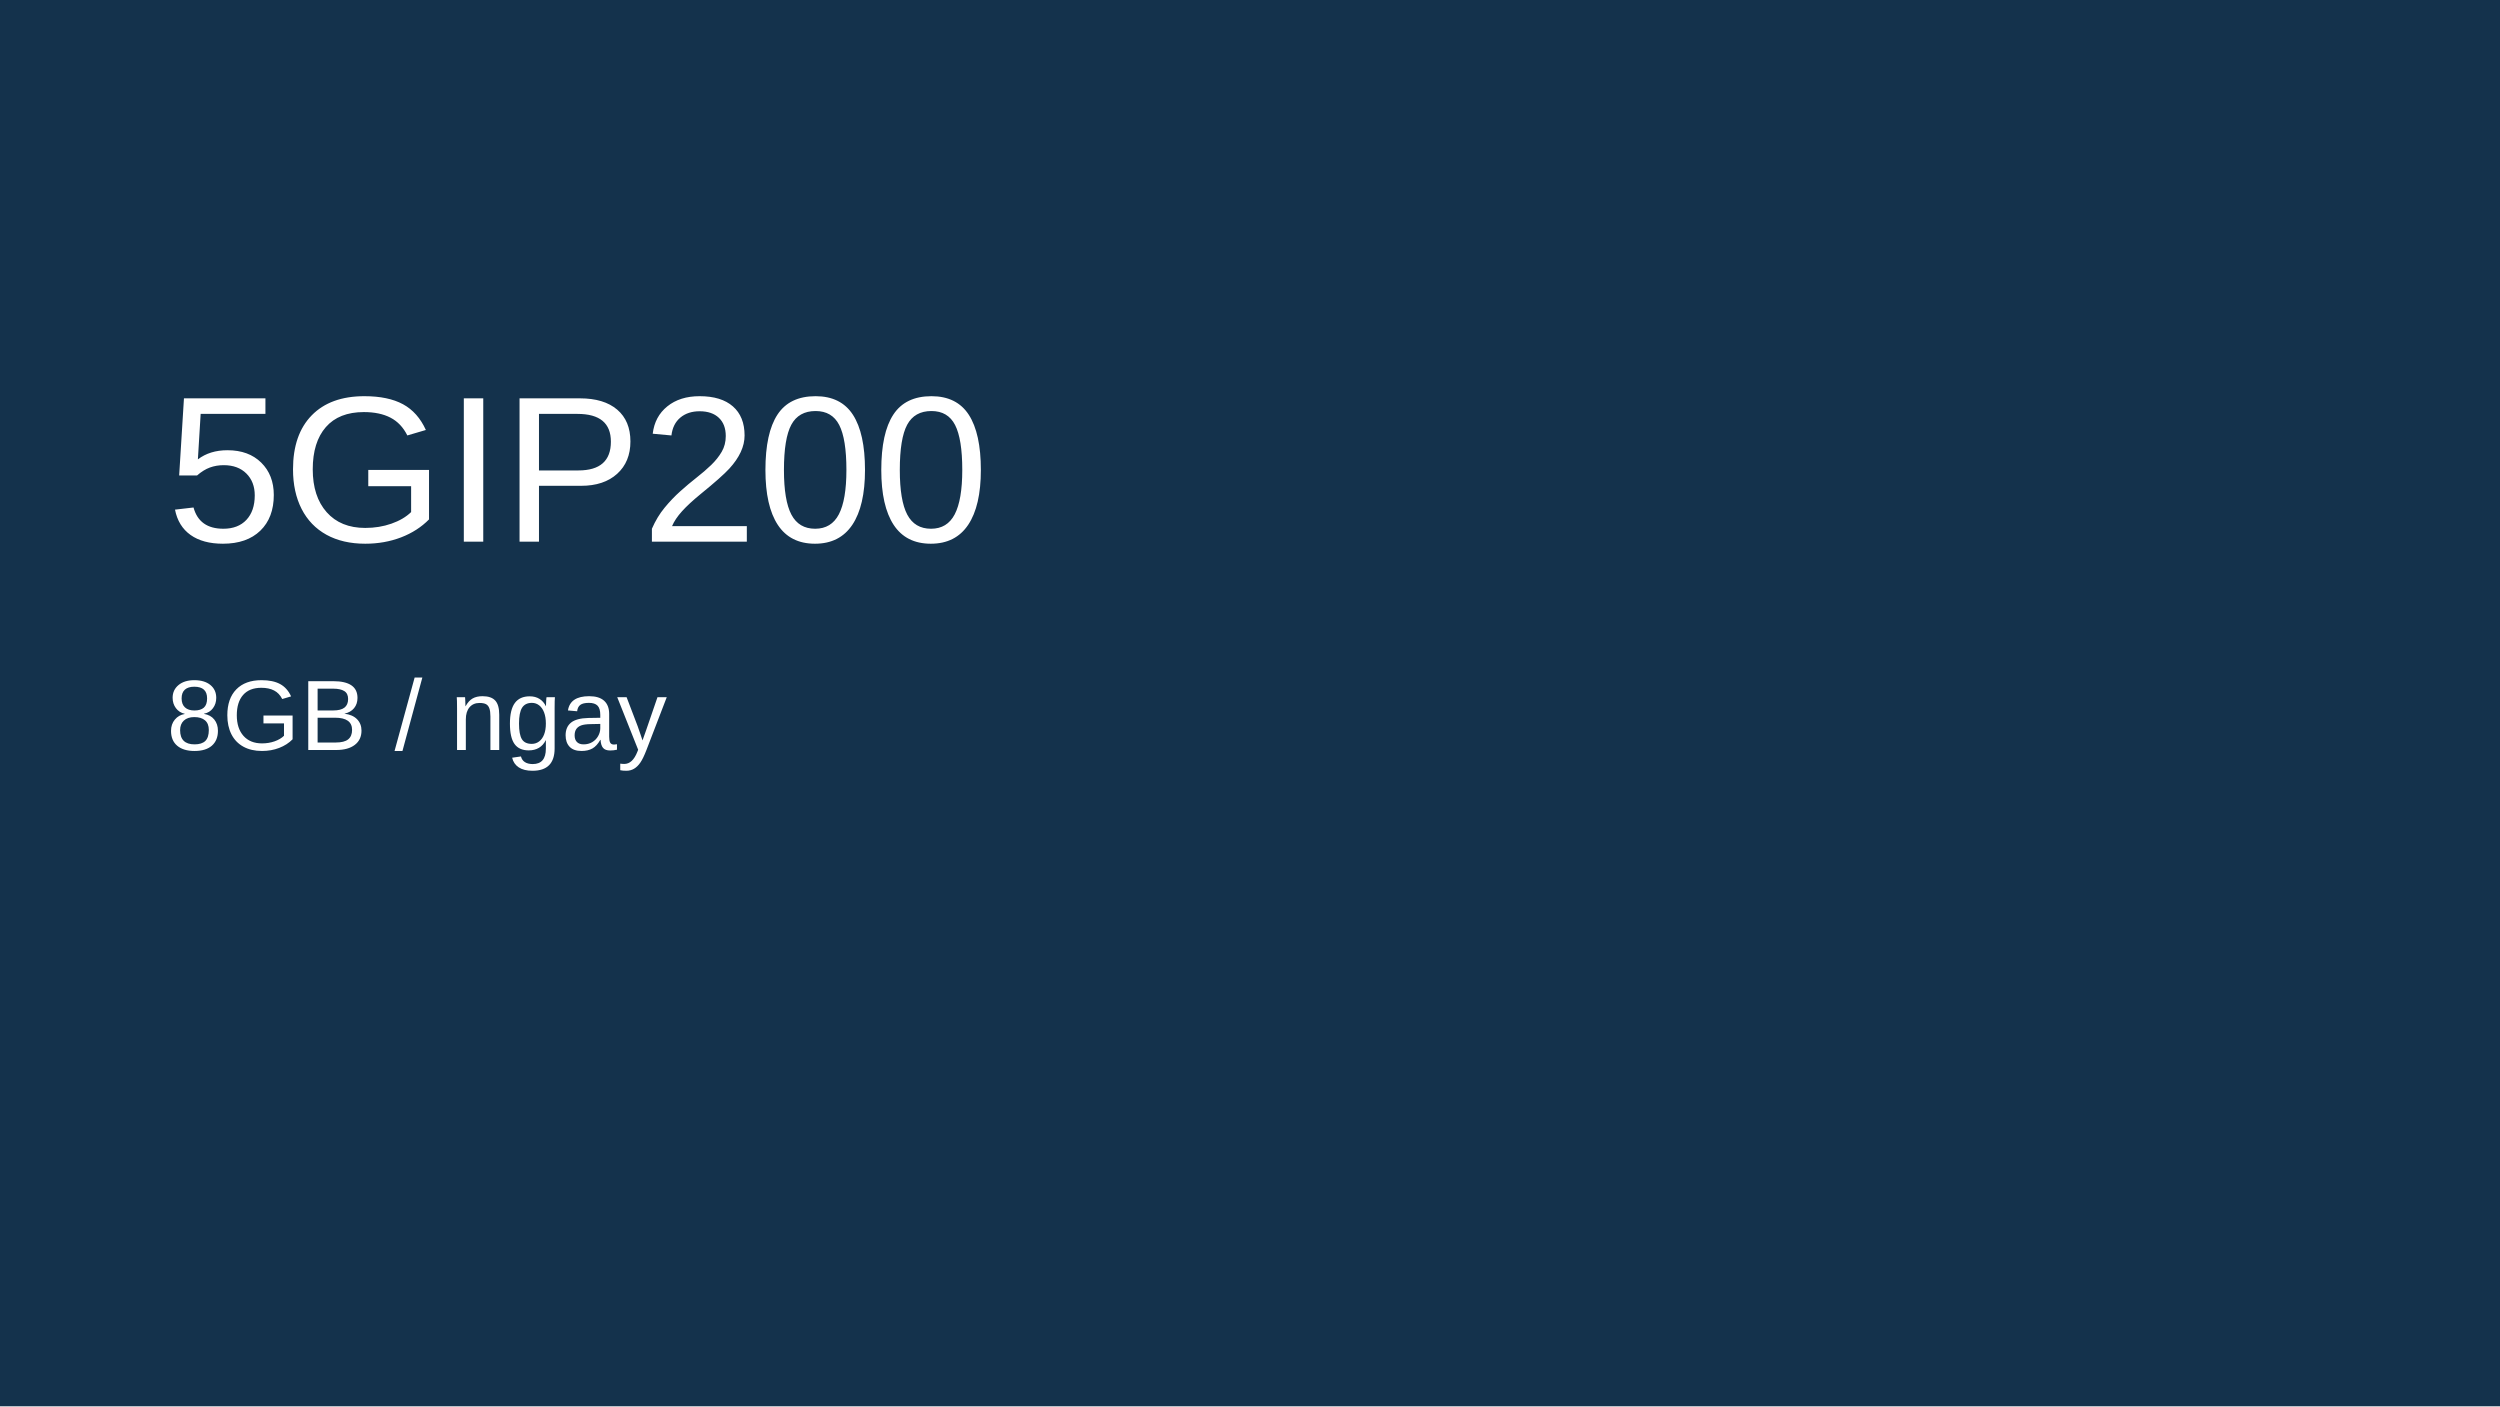
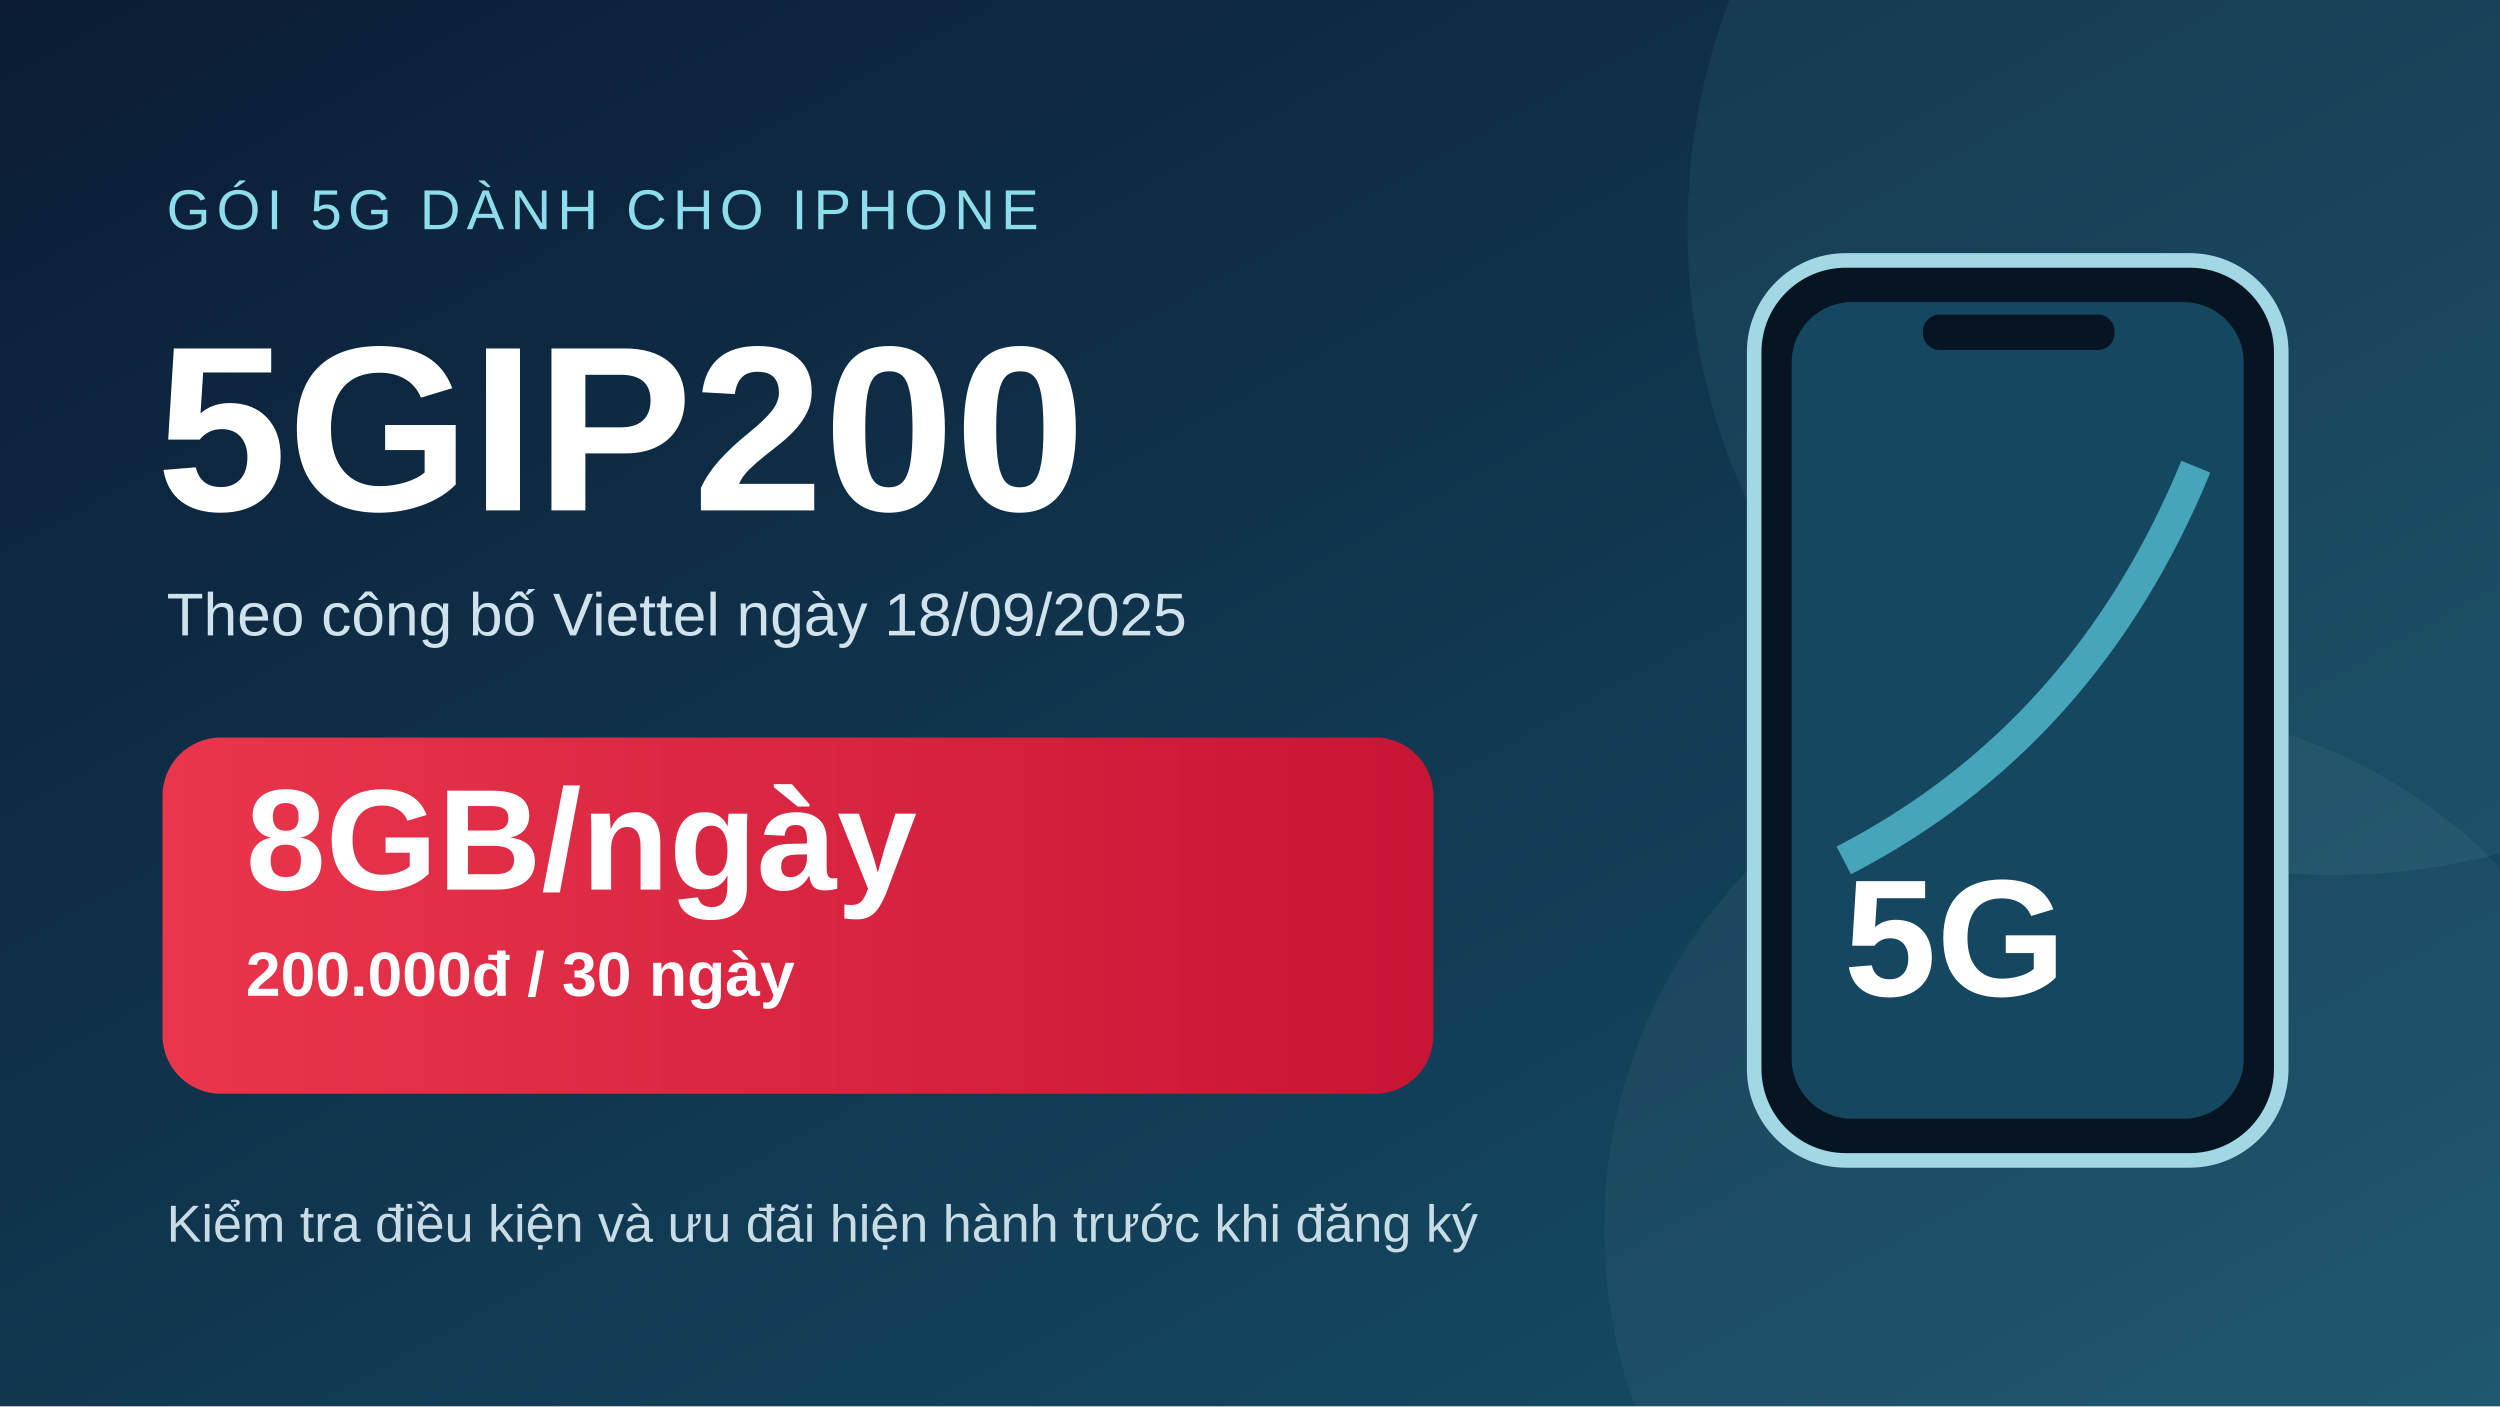
- <svg xmlns="http://www.w3.org/2000/svg" width="1200" height="675">
-   <rect width="1200" height="675" fill="#14324c" />
-   <text x="80" y="260" font-family="Arial" font-size="100" fill="white">5GIP200</text>
-   <text x="80" y="360" font-family="Arial" font-size="48" fill="white">8GB / ngay</text>
+ <svg xmlns="http://www.w3.org/2000/svg" width="1200" height="675" viewBox="0 0 1200 675">
+   <defs>
+     <linearGradient id="a" x2="1" y2="1">
+       <stop stop-color="#0b1c34" />
+       <stop offset="1" stop-color="#16516a" />
+     </linearGradient>
+     <linearGradient id="b">
+       <stop stop-color="#e9364c" />
+       <stop offset="1" stop-color="#c91535" />
+     </linearGradient>
+   </defs>
+   <rect width="1200" height="675" fill="url(#a)" />
+   <circle cx="1120" cy="110" r="310" fill="#8edce7" opacity=".07" />
+   <circle cx="1020" cy="590" r="250" fill="#fff" opacity=".04" />
+   <g font-family="Arial, Helvetica, sans-serif">
+     <text x="80" y="110" font-size="27" fill="#8dddeb" letter-spacing="3">GÓI 5G DÀNH CHO IPHONE</text>
+     <text x="75" y="245" font-size="113" font-weight="bold" fill="white">5GIP200</text>
+     <text x="80" y="305" font-size="29" fill="#d0e2ec">Theo công bố Viettel ngày 18/09/2025</text>
+     <rect x="78" y="354" width="610" height="171" rx="28" fill="url(#b)" />
+     <text x="118" y="427" font-size="69" font-weight="bold" fill="white">8GB/ngày</text>
+     <text x="118" y="478" font-size="30" font-weight="bold" fill="white">200.000đ / 30 ngày</text>
+     <text x="80" y="596" font-size="25" fill="#c9dbe4">Kiểm tra điều kiện và ưu đãi hiện hành trước khi đăng ký</text>
+   </g>
+   <rect x="842" y="125" width="253" height="432" rx="44" fill="#071522" stroke="#a2d7e4" stroke-width="7" />
+   <rect x="860" y="145" width="217" height="392" rx="29" fill="#164760" />
+   <rect x="923" y="151" width="92" height="17" rx="8" fill="#071522" />
+   <path d="M885 413Q1001 353 1054 224" stroke="#60d7e8" stroke-width="15" opacity=".65" fill="none" />
+   <text x="885" y="478" font-family="Arial" font-size="80" font-weight="bold" fill="white">5G</text>
</svg>
